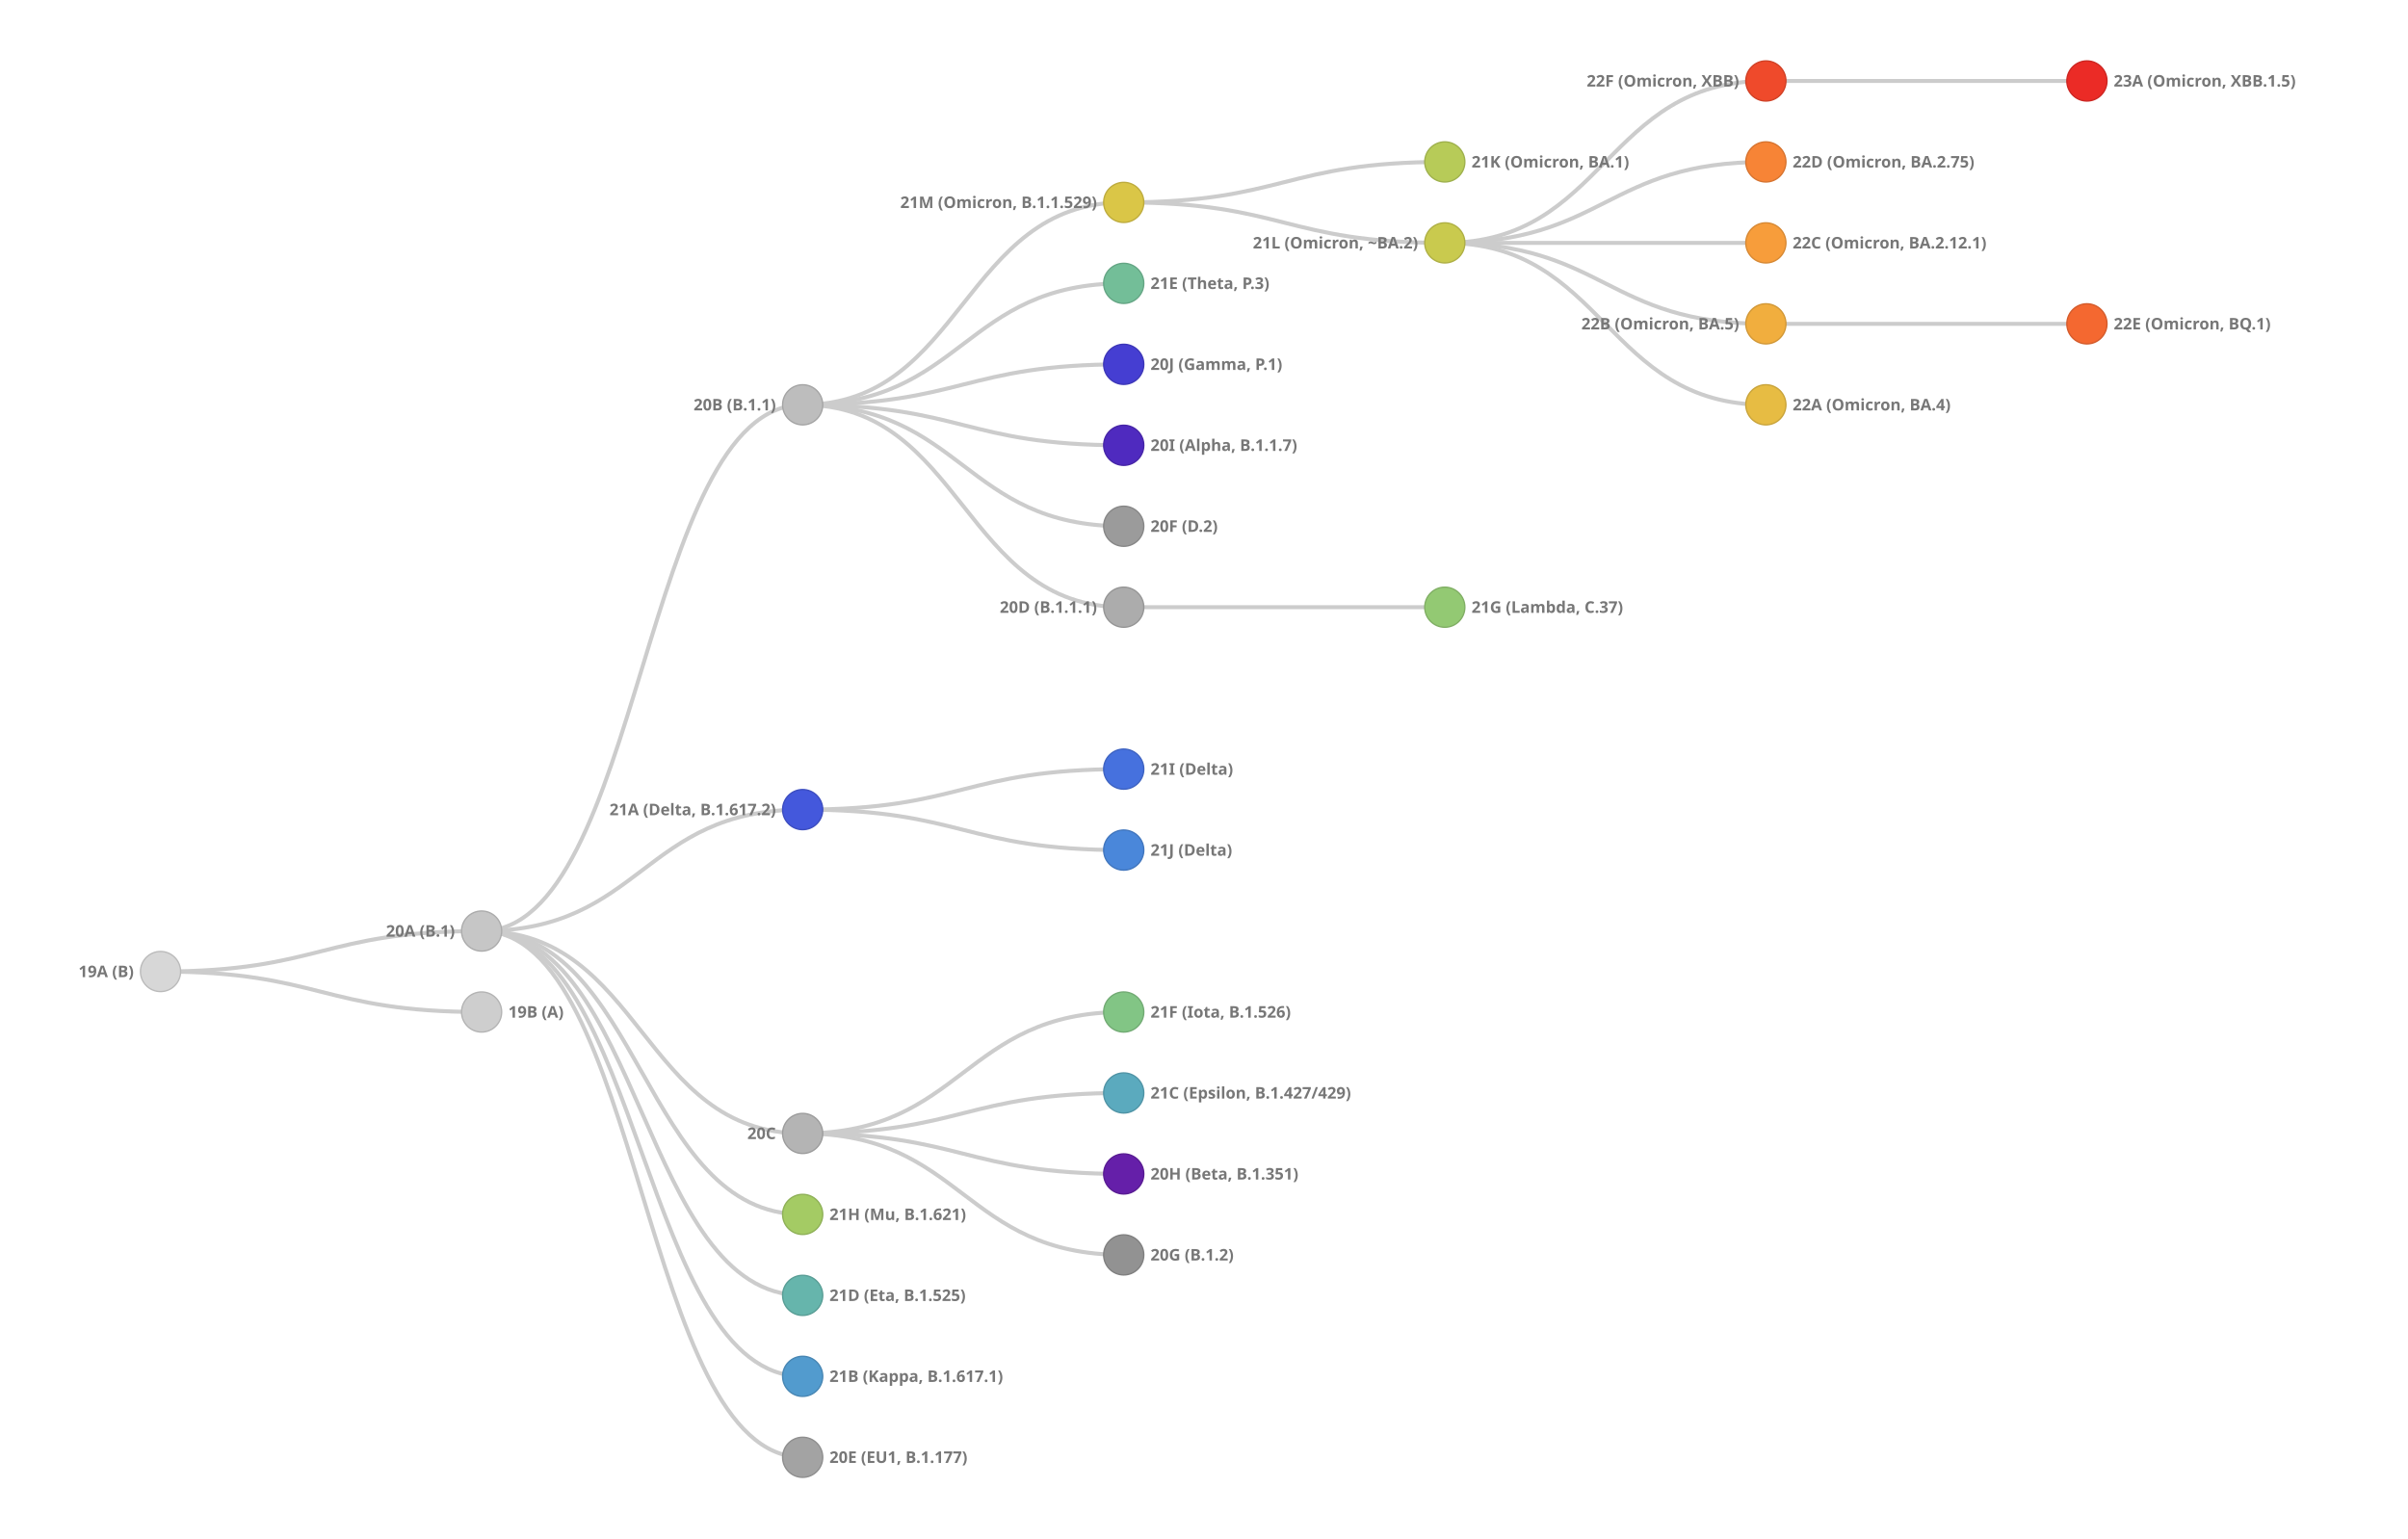
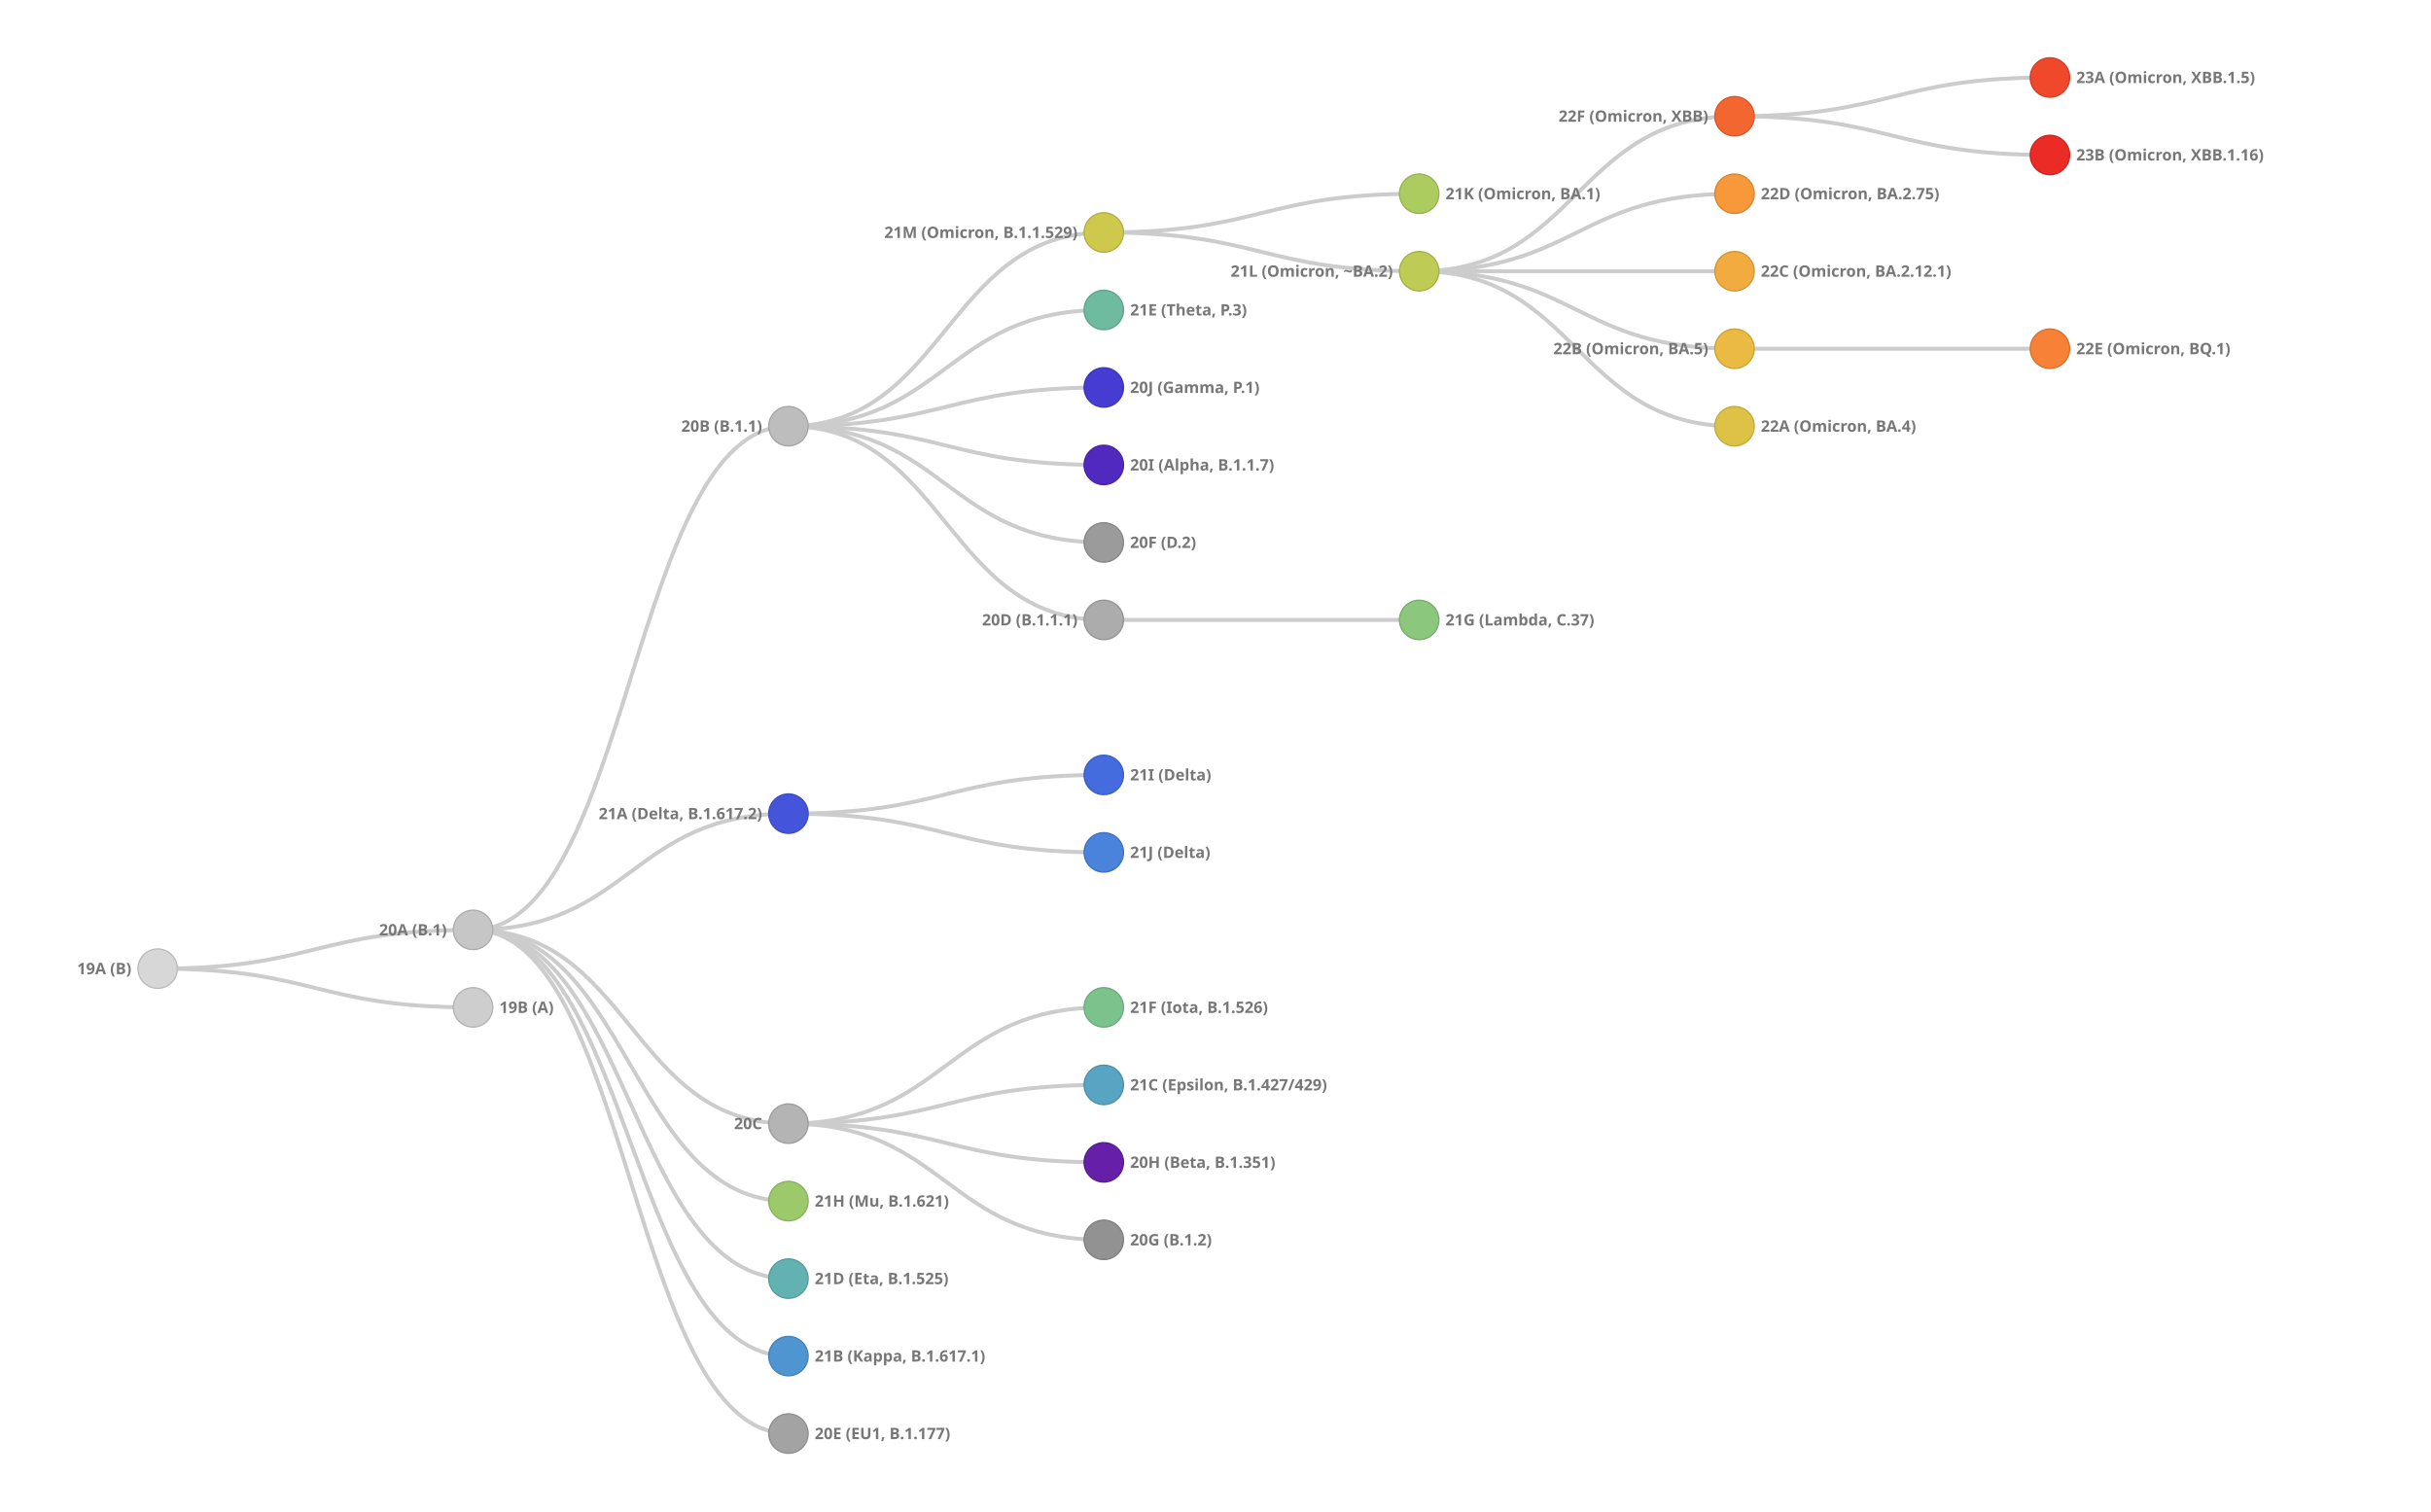
- <svg xmlns="http://www.w3.org/2000/svg" class="d3-component" style="font-family:sans-serif;font-size:1.2rem" viewBox="0 0 1800 1150">
+ <svg xmlns="http://www.w3.org/2000/svg" class="d3-component" style="font-family:sans-serif;font-size:1.2rem" viewBox="0 0 1850 1150">
  <g transform="translate(120,0)">
-     <path fill="none" stroke="#ccc" stroke-width="3px" d="M 240 696.053               C 120 696.053,                 120 726.316,                 0 726.316" />
-     <path fill="none" stroke="#ccc" stroke-width="3px" d="M 240 756.579               C 120 756.579,                 120 726.316,                 0 726.316" />
-     <path fill="none" stroke="#ccc" stroke-width="3px" d="M 480 302.632               C 360 302.632,                 360 696.053,                 240 696.053" />
-     <path fill="none" stroke="#ccc" stroke-width="3px" d="M 480 605.263               C 360 605.263,                 360 696.053,                 240 696.053" />
-     <path fill="none" stroke="#ccc" stroke-width="3px" d="M 480 847.368               C 360 847.368,                 360 696.053,                 240 696.053" />
-     <path fill="none" stroke="#ccc" stroke-width="3px" d="M 480 907.895               C 360 907.895,                 360 696.053,                 240 696.053" />
-     <path fill="none" stroke="#ccc" stroke-width="3px" d="M 480 968.421               C 360 968.421,                 360 696.053,                 240 696.053" />
-     <path fill="none" stroke="#ccc" stroke-width="3px" d="M 480 1028.947               C 360 1028.947,                 360 696.053,                 240 696.053" />
-     <path fill="none" stroke="#ccc" stroke-width="3px" d="M 480 1089.474               C 360 1089.474,                 360 696.053,                 240 696.053" />
-     <path fill="none" stroke="#ccc" stroke-width="3px" d="M 720 151.316               C 600 151.316,                 600 302.632,                 480 302.632" />
-     <path fill="none" stroke="#ccc" stroke-width="3px" d="M 720 211.842               C 600 211.842,                 600 302.632,                 480 302.632" />
-     <path fill="none" stroke="#ccc" stroke-width="3px" d="M 720 272.368               C 600 272.368,                 600 302.632,                 480 302.632" />
-     <path fill="none" stroke="#ccc" stroke-width="3px" d="M 720 332.895               C 600 332.895,                 600 302.632,                 480 302.632" />
-     <path fill="none" stroke="#ccc" stroke-width="3px" d="M 720 393.421               C 600 393.421,                 600 302.632,                 480 302.632" />
-     <path fill="none" stroke="#ccc" stroke-width="3px" d="M 720 453.947               C 600 453.947,                 600 302.632,                 480 302.632" />
-     <path fill="none" stroke="#ccc" stroke-width="3px" d="M 720 575               C 600 575,                 600 605.263,                 480 605.263" />
-     <path fill="none" stroke="#ccc" stroke-width="3px" d="M 720 635.526               C 600 635.526,                 600 605.263,                 480 605.263" />
-     <path fill="none" stroke="#ccc" stroke-width="3px" d="M 720 756.579               C 600 756.579,                 600 847.368,                 480 847.368" />
-     <path fill="none" stroke="#ccc" stroke-width="3px" d="M 720 817.105               C 600 817.105,                 600 847.368,                 480 847.368" />
-     <path fill="none" stroke="#ccc" stroke-width="3px" d="M 720 877.632               C 600 877.632,                 600 847.368,                 480 847.368" />
-     <path fill="none" stroke="#ccc" stroke-width="3px" d="M 720 938.158               C 600 938.158,                 600 847.368,                 480 847.368" />
-     <path fill="none" stroke="#ccc" stroke-width="3px" d="M 960 121.053               C 840 121.053,                 840 151.316,                 720 151.316" />
-     <path fill="none" stroke="#ccc" stroke-width="3px" d="M 960 181.579               C 840 181.579,                 840 151.316,                 720 151.316" />
-     <path fill="none" stroke="#ccc" stroke-width="3px" d="M 960 453.947               C 840 453.947,                 840 453.947,                 720 453.947" />
-     <path fill="none" stroke="#ccc" stroke-width="3px" d="M 1200 60.526               C 1080 60.526,                 1080 181.579,                 960 181.579" />
-     <path fill="none" stroke="#ccc" stroke-width="3px" d="M 1200 121.053               C 1080 121.053,                 1080 181.579,                 960 181.579" />
-     <path fill="none" stroke="#ccc" stroke-width="3px" d="M 1200 181.579               C 1080 181.579,                 1080 181.579,                 960 181.579" />
-     <path fill="none" stroke="#ccc" stroke-width="3px" d="M 1200 242.105               C 1080 242.105,                 1080 181.579,                 960 181.579" />
-     <path fill="none" stroke="#ccc" stroke-width="3px" d="M 1200 302.632               C 1080 302.632,                 1080 181.579,                 960 181.579" />
-     <path fill="none" stroke="#ccc" stroke-width="3px" d="M 1440 60.526               C 1320 60.526,                 1320 60.526,                 1200 60.526" />
-     <path fill="none" stroke="#ccc" stroke-width="3px" d="M 1440 242.105               C 1320 242.105,                 1320 242.105,                 1200 242.105" />
-     <g class="node" transform="translate(0,726.3158)">
+     <path fill="none" stroke="#ccc" stroke-width="3px" d="M 240 707.692               C 120 707.692,                 120 737.179,                 0 737.179" />
+     <path fill="none" stroke="#ccc" stroke-width="3px" d="M 240 766.667               C 120 766.667,                 120 737.179,                 0 737.179" />
+     <path fill="none" stroke="#ccc" stroke-width="3px" d="M 480 324.359               C 360 324.359,                 360 707.692,                 240 707.692" />
+     <path fill="none" stroke="#ccc" stroke-width="3px" d="M 480 619.231               C 360 619.231,                 360 707.692,                 240 707.692" />
+     <path fill="none" stroke="#ccc" stroke-width="3px" d="M 480 855.128               C 360 855.128,                 360 707.692,                 240 707.692" />
+     <path fill="none" stroke="#ccc" stroke-width="3px" d="M 480 914.103               C 360 914.103,                 360 707.692,                 240 707.692" />
+     <path fill="none" stroke="#ccc" stroke-width="3px" d="M 480 973.077               C 360 973.077,                 360 707.692,                 240 707.692" />
+     <path fill="none" stroke="#ccc" stroke-width="3px" d="M 480 1032.051               C 360 1032.051,                 360 707.692,                 240 707.692" />
+     <path fill="none" stroke="#ccc" stroke-width="3px" d="M 480 1091.026               C 360 1091.026,                 360 707.692,                 240 707.692" />
+     <path fill="none" stroke="#ccc" stroke-width="3px" d="M 720 176.923               C 600 176.923,                 600 324.359,                 480 324.359" />
+     <path fill="none" stroke="#ccc" stroke-width="3px" d="M 720 235.897               C 600 235.897,                 600 324.359,                 480 324.359" />
+     <path fill="none" stroke="#ccc" stroke-width="3px" d="M 720 294.872               C 600 294.872,                 600 324.359,                 480 324.359" />
+     <path fill="none" stroke="#ccc" stroke-width="3px" d="M 720 353.846               C 600 353.846,                 600 324.359,                 480 324.359" />
+     <path fill="none" stroke="#ccc" stroke-width="3px" d="M 720 412.821               C 600 412.821,                 600 324.359,                 480 324.359" />
+     <path fill="none" stroke="#ccc" stroke-width="3px" d="M 720 471.795               C 600 471.795,                 600 324.359,                 480 324.359" />
+     <path fill="none" stroke="#ccc" stroke-width="3px" d="M 720 589.744               C 600 589.744,                 600 619.231,                 480 619.231" />
+     <path fill="none" stroke="#ccc" stroke-width="3px" d="M 720 648.718               C 600 648.718,                 600 619.231,                 480 619.231" />
+     <path fill="none" stroke="#ccc" stroke-width="3px" d="M 720 766.667               C 600 766.667,                 600 855.128,                 480 855.128" />
+     <path fill="none" stroke="#ccc" stroke-width="3px" d="M 720 825.641               C 600 825.641,                 600 855.128,                 480 855.128" />
+     <path fill="none" stroke="#ccc" stroke-width="3px" d="M 720 884.615               C 600 884.615,                 600 855.128,                 480 855.128" />
+     <path fill="none" stroke="#ccc" stroke-width="3px" d="M 720 943.59               C 600 943.59,                 600 855.128,                 480 855.128" />
+     <path fill="none" stroke="#ccc" stroke-width="3px" d="M 960 147.436               C 840 147.436,                 840 176.923,                 720 176.923" />
+     <path fill="none" stroke="#ccc" stroke-width="3px" d="M 960 206.41               C 840 206.41,                 840 176.923,                 720 176.923" />
+     <path fill="none" stroke="#ccc" stroke-width="3px" d="M 960 471.795               C 840 471.795,                 840 471.795,                 720 471.795" />
+     <path fill="none" stroke="#ccc" stroke-width="3px" d="M 1200 88.462               C 1080 88.462,                 1080 206.41,                 960 206.41" />
+     <path fill="none" stroke="#ccc" stroke-width="3px" d="M 1200 147.436               C 1080 147.436,                 1080 206.41,                 960 206.41" />
+     <path fill="none" stroke="#ccc" stroke-width="3px" d="M 1200 206.41               C 1080 206.41,                 1080 206.41,                 960 206.41" />
+     <path fill="none" stroke="#ccc" stroke-width="3px" d="M 1200 265.385               C 1080 265.385,                 1080 206.41,                 960 206.41" />
+     <path fill="none" stroke="#ccc" stroke-width="3px" d="M 1200 324.359               C 1080 324.359,                 1080 206.41,                 960 206.41" />
+     <path fill="none" stroke="#ccc" stroke-width="3px" d="M 1440 58.974               C 1320 58.974,                 1320 88.462,                 1200 88.462" />
+     <path fill="none" stroke="#ccc" stroke-width="3px" d="M 1440 117.949               C 1320 117.949,                 1320 88.462,                 1200 88.462" />
+     <path fill="none" stroke="#ccc" stroke-width="3px" d="M 1440 265.385               C 1320 265.385,                 1320 265.385,                 1200 265.385" />
+     <g class="node" transform="translate(0,737.1795)">
      <circle class="node" r="15" style="fill: rgb(215, 215, 215); stroke: rgb(186, 186, 186);" />
      <text dy=".35em" x="-20" text-anchor="end" fill="#777" font-weight="700">19A (B)</text>
    </g>
-     <g class="node" transform="translate(240,696.0526)">
+     <g class="node" transform="translate(240,707.6923)">
      <circle class="node" r="15" style="fill: rgb(198, 198, 198); stroke: rgb(171, 171, 171);" />
      <text dy=".35em" x="-20" text-anchor="end" fill="#777" font-weight="700">20A (B.1)</text>
    </g>
-     <g class="node" transform="translate(240,756.5789)">
+     <g class="node" transform="translate(240,766.6667)">
      <circle class="node" r="15" style="fill: rgb(206, 206, 206); stroke: rgb(179, 179, 179);" />
      <text dy=".35em" x="20" text-anchor="start" fill="#777" font-weight="700">19B (A)</text>
    </g>
-     <g class="node" transform="translate(480,302.6316)">
+     <g class="node" transform="translate(480,324.359)">
      <circle class="node" r="15" style="fill: rgb(189, 189, 189); stroke: rgb(164, 164, 164);" />
      <text dy=".35em" x="-20" text-anchor="end" fill="#777" font-weight="700">20B (B.1.1)</text>
    </g>
-     <g class="node" transform="translate(480,605.2632)">
-       <circle class="node" r="15" style="fill: rgb(68, 88, 220); stroke: rgb(59, 76, 191);" />
+     <g class="node" transform="translate(480,619.2308)">
+       <circle class="node" r="15" style="fill: rgb(68, 85, 219); stroke: rgb(59, 74, 190);" />
      <text dy=".35em" x="-20" text-anchor="end" fill="#777" font-weight="700">21A (Delta, B.1.617.2)</text>
    </g>
-     <g class="node" transform="translate(480,847.3684)">
+     <g class="node" transform="translate(480,855.1282)">
      <circle class="node" r="15" style="fill: rgb(180, 180, 180); stroke: rgb(156, 156, 156);" />
      <text dy=".35em" x="-20" text-anchor="end" fill="#777" font-weight="700">20C</text>
    </g>
-     <g class="node" transform="translate(480,907.8947)">
-       <circle class="node" r="15" style="fill: rgb(164, 203, 100); stroke: rgb(142, 176, 87);" />
+     <g class="node" transform="translate(480,914.1026)">
+       <circle class="node" r="15" style="fill: rgb(156, 202, 107); stroke: rgb(135, 175, 93);" />
      <text dy=".35em" x="20" text-anchor="start" fill="#777" font-weight="700">21H (Mu, B.1.621)</text>
    </g>
-     <g class="node" transform="translate(480,968.4211)">
-       <circle class="node" r="15" style="fill: rgb(102, 181, 172); stroke: rgb(88, 157, 149);" />
+     <g class="node" transform="translate(480,973.0769)">
+       <circle class="node" r="15" style="fill: rgb(98, 178, 178); stroke: rgb(85, 155, 155);" />
      <text dy=".35em" x="20" text-anchor="start" fill="#777" font-weight="700">21D (Eta, B.1.525)</text>
    </g>
-     <g class="node" transform="translate(480,1028.947)">
-       <circle class="node" r="15" style="fill: rgb(82, 155, 206); stroke: rgb(71, 134, 179);" />
+     <g class="node" transform="translate(480,1032.051)">
+       <circle class="node" r="15" style="fill: rgb(79, 149, 209); stroke: rgb(69, 129, 182);" />
      <text dy=".35em" x="20" text-anchor="start" fill="#777" font-weight="700">21B (Kappa, B.1.617.1)</text>
    </g>
-     <g class="node" transform="translate(480,1089.474)">
+     <g class="node" transform="translate(480,1091.026)">
      <circle class="node" r="15" style="fill: rgb(163, 163, 163); stroke: rgb(142, 142, 142);" />
      <text dy=".35em" x="20" text-anchor="start" fill="#777" font-weight="700">20E (EU1, B.1.177)</text>
    </g>
-     <g class="node" transform="translate(720,151.3158)">
-       <circle class="node" r="15" style="fill: rgb(218, 198, 71); stroke: rgb(189, 171, 61);" />
+     <g class="node" transform="translate(720,176.9231)">
+       <circle class="node" r="15" style="fill: rgb(206, 200, 76); stroke: rgb(179, 173, 66);" />
      <text dy=".35em" x="-20" text-anchor="end" fill="#777" font-weight="700">21M (Omicron, B.1.1.529)</text>
    </g>
-     <g class="node" transform="translate(720,211.8421)">
-       <circle class="node" r="15" style="fill: rgb(115, 190, 152); stroke: rgb(100, 165, 132);" />
+     <g class="node" transform="translate(720,235.8974)">
+       <circle class="node" r="15" style="fill: rgb(110, 187, 160); stroke: rgb(95, 162, 139);" />
      <text dy=".35em" x="20" text-anchor="start" fill="#777" font-weight="700">21E (Theta, P.3)</text>
    </g>
-     <g class="node" transform="translate(720,272.3684)">
-       <circle class="node" r="15" style="fill: rgb(69, 62, 210); stroke: rgb(60, 54, 183);" />
+     <g class="node" transform="translate(720,294.8718)">
+       <circle class="node" r="15" style="fill: rgb(70, 60, 209); stroke: rgb(61, 52, 182);" />
      <text dy=".35em" x="20" text-anchor="start" fill="#777" font-weight="700">20J (Gamma, P.1)</text>
    </g>
-     <g class="node" transform="translate(720,332.8947)">
-       <circle class="node" r="15" style="fill: rgb(79, 42, 191); stroke: rgb(69, 36, 166);" />
+     <g class="node" transform="translate(720,353.8462)">
+       <circle class="node" r="15" style="fill: rgb(81, 41, 190); stroke: rgb(70, 35, 165);" />
      <text dy=".35em" x="20" text-anchor="start" fill="#777" font-weight="700">20I (Alpha, B.1.1.7)</text>
    </g>
-     <g class="node" transform="translate(720,393.4211)">
+     <g class="node" transform="translate(720,412.8205)">
      <circle class="node" r="15" style="fill: rgb(155, 155, 155); stroke: rgb(134, 134, 134);" />
      <text dy=".35em" x="20" text-anchor="start" fill="#777" font-weight="700">20F (D.2)</text>
    </g>
-     <g class="node" transform="translate(720,453.9474)">
+     <g class="node" transform="translate(720,471.7949)">
      <circle class="node" r="15" style="fill: rgb(172, 172, 172); stroke: rgb(149, 149, 149);" />
      <text dy=".35em" x="-20" text-anchor="end" fill="#777" font-weight="700">20D (B.1.1.1)</text>
    </g>
-     <g class="node" transform="translate(720,575)">
-       <circle class="node" r="15" style="fill: rgb(70, 113, 222); stroke: rgb(61, 98, 193);" />
+     <g class="node" transform="translate(720,589.7436)">
+       <circle class="node" r="15" style="fill: rgb(69, 108, 222); stroke: rgb(60, 94, 193);" />
      <text dy=".35em" x="20" text-anchor="start" fill="#777" font-weight="700">21I (Delta)</text>
    </g>
-     <g class="node" transform="translate(720,635.5263)">
-       <circle class="node" r="15" style="fill: rgb(74, 135, 218); stroke: rgb(64, 117, 189);" />
+     <g class="node" transform="translate(720,648.7179)">
+       <circle class="node" r="15" style="fill: rgb(73, 131, 220); stroke: rgb(63, 114, 191);" />
      <text dy=".35em" x="20" text-anchor="start" fill="#777" font-weight="700">21J (Delta)</text>
    </g>
-     <g class="node" transform="translate(720,756.5789)">
-       <circle class="node" r="15" style="fill: rgb(130, 197, 133); stroke: rgb(113, 170, 115);" />
+     <g class="node" transform="translate(720,766.6667)">
+       <circle class="node" r="15" style="fill: rgb(124, 194, 141); stroke: rgb(107, 169, 122);" />
      <text dy=".35em" x="20" text-anchor="start" fill="#777" font-weight="700">21F (Iota, B.1.526)</text>
    </g>
-     <g class="node" transform="translate(720,817.1053)">
-       <circle class="node" r="15" style="fill: rgb(91, 170, 190); stroke: rgb(79, 147, 165);" />
+     <g class="node" transform="translate(720,825.641)">
+       <circle class="node" r="15" style="fill: rgb(88, 165, 195); stroke: rgb(76, 143, 169);" />
      <text dy=".35em" x="20" text-anchor="start" fill="#777" font-weight="700">21C (Epsilon, B.1.427/429)</text>
    </g>
-     <g class="node" transform="translate(720,877.6316)">
+     <g class="node" transform="translate(720,884.6154)">
      <circle class="node" r="15" style="fill: rgb(101, 31, 169); stroke: rgb(88, 27, 146);" />
      <text dy=".35em" x="20" text-anchor="start" fill="#777" font-weight="700">20H (Beta, B.1.351)</text>
    </g>
-     <g class="node" transform="translate(720,938.1579)">
+     <g class="node" transform="translate(720,943.5897)">
      <circle class="node" r="15" style="fill: rgb(146, 146, 146); stroke: rgb(127, 127, 127);" />
      <text dy=".35em" x="20" text-anchor="start" fill="#777" font-weight="700">20G (B.1.2)</text>
    </g>
-     <g class="node" transform="translate(960,121.0526)">
-       <circle class="node" r="15" style="fill: rgb(183, 203, 88); stroke: rgb(158, 176, 76);" />
+     <g class="node" transform="translate(960,147.4359)">
+       <circle class="node" r="15" style="fill: rgb(173, 204, 95); stroke: rgb(150, 177, 82);" />
      <text dy=".35em" x="20" text-anchor="start" fill="#777" font-weight="700">21K (Omicron, BA.1)</text>
    </g>
-     <g class="node" transform="translate(960,181.5789)">
-       <circle class="node" r="15" style="fill: rgb(201, 202, 78); stroke: rgb(174, 175, 68);" />
+     <g class="node" transform="translate(960,206.4103)">
+       <circle class="node" r="15" style="fill: rgb(190, 203, 84); stroke: rgb(165, 176, 73);" />
      <text dy=".35em" x="-20" text-anchor="end" fill="#777" font-weight="700">21L (Omicron, ~BA.2)</text>
    </g>
-     <g class="node" transform="translate(960,453.9474)">
-       <circle class="node" r="15" style="fill: rgb(147, 201, 115); stroke: rgb(128, 174, 100);" />
+     <g class="node" transform="translate(960,471.7949)">
+       <circle class="node" r="15" style="fill: rgb(139, 199, 124); stroke: rgb(120, 172, 107);" />
      <text dy=".35em" x="20" text-anchor="start" fill="#777" font-weight="700">21G (Lambda, C.37)</text>
    </g>
-     <g class="node" transform="translate(1200,60.52632)">
-       <circle class="node" r="15" style="fill: rgb(239, 74, 43); stroke: rgb(208, 64, 37);" />
+     <g class="node" transform="translate(1200,88.46154)">
+       <circle class="node" r="15" style="fill: rgb(244, 102, 48); stroke: rgb(211, 88, 42);" />
      <text dy=".35em" x="-20" text-anchor="end" fill="#777" font-weight="700">22F (Omicron, XBB)</text>
    </g>
-     <g class="node" transform="translate(1200,121.0526)">
-       <circle class="node" r="15" style="fill: rgb(247, 132, 54); stroke: rgb(214, 115, 47);" />
+     <g class="node" transform="translate(1200,147.4359)">
+       <circle class="node" r="15" style="fill: rgb(247, 152, 58); stroke: rgb(214, 132, 50);" />
      <text dy=".35em" x="20" text-anchor="start" fill="#777" font-weight="700">22D (Omicron, BA.2.75)</text>
    </g>
-     <g class="node" transform="translate(1200,181.5789)">
-       <circle class="node" r="15" style="fill: rgb(247, 157, 59); stroke: rgb(214, 136, 51);" />
+     <g class="node" transform="translate(1200,206.4103)">
+       <circle class="node" r="15" style="fill: rgb(242, 171, 62); stroke: rgb(210, 148, 54);" />
      <text dy=".35em" x="20" text-anchor="start" fill="#777" font-weight="700">22C (Omicron, BA.2.12.1)</text>
    </g>
-     <g class="node" transform="translate(1200,242.1053)">
-       <circle class="node" r="15" style="fill: rgb(241, 174, 62); stroke: rgb(209, 151, 54);" />
+     <g class="node" transform="translate(1200,265.3846)">
+       <circle class="node" r="15" style="fill: rgb(234, 186, 66); stroke: rgb(203, 161, 57);" />
      <text dy=".35em" x="-20" text-anchor="end" fill="#777" font-weight="700">22B (Omicron, BA.5)</text>
    </g>
-     <g class="node" transform="translate(1200,302.6316)">
-       <circle class="node" r="15" style="fill: rgb(231, 188, 67); stroke: rgb(200, 163, 58);" />
+     <g class="node" transform="translate(1200,324.359)">
+       <circle class="node" r="15" style="fill: rgb(221, 194, 70); stroke: rgb(192, 169, 61);" />
      <text dy=".35em" x="20" text-anchor="start" fill="#777" font-weight="700">22A (Omicron, BA.4)</text>
    </g>
-     <g class="node" transform="translate(1440,60.52632)">
-       <circle class="node" r="15" style="fill: rgb(235, 43, 38); stroke: rgb(204, 37, 33);" />
+     <g class="node" transform="translate(1440,58.97436)">
+       <circle class="node" r="15" style="fill: rgb(239, 72, 43); stroke: rgb(208, 62, 37);" />
      <text dy=".35em" x="20" text-anchor="start" fill="#777" font-weight="700">23A (Omicron, XBB.1.5)</text>
    </g>
-     <g class="node" transform="translate(1440,242.1053)">
-       <circle class="node" r="15" style="fill: rgb(244, 104, 48); stroke: rgb(211, 90, 42);" />
+     <g class="node" transform="translate(1440,117.9487)">
+       <circle class="node" r="15" style="fill: rgb(235, 43, 38); stroke: rgb(204, 37, 33);" />
+       <text dy=".35em" x="20" text-anchor="start" fill="#777" font-weight="700">23B (Omicron, XBB.1.16)</text>
+     </g>
+     <g class="node" transform="translate(1440,265.3846)">
+       <circle class="node" r="15" style="fill: rgb(247, 129, 54); stroke: rgb(214, 112, 47);" />
      <text dy=".35em" x="20" text-anchor="start" fill="#777" font-weight="700">22E (Omicron, BQ.1)</text>
    </g>
  </g>
</svg>
